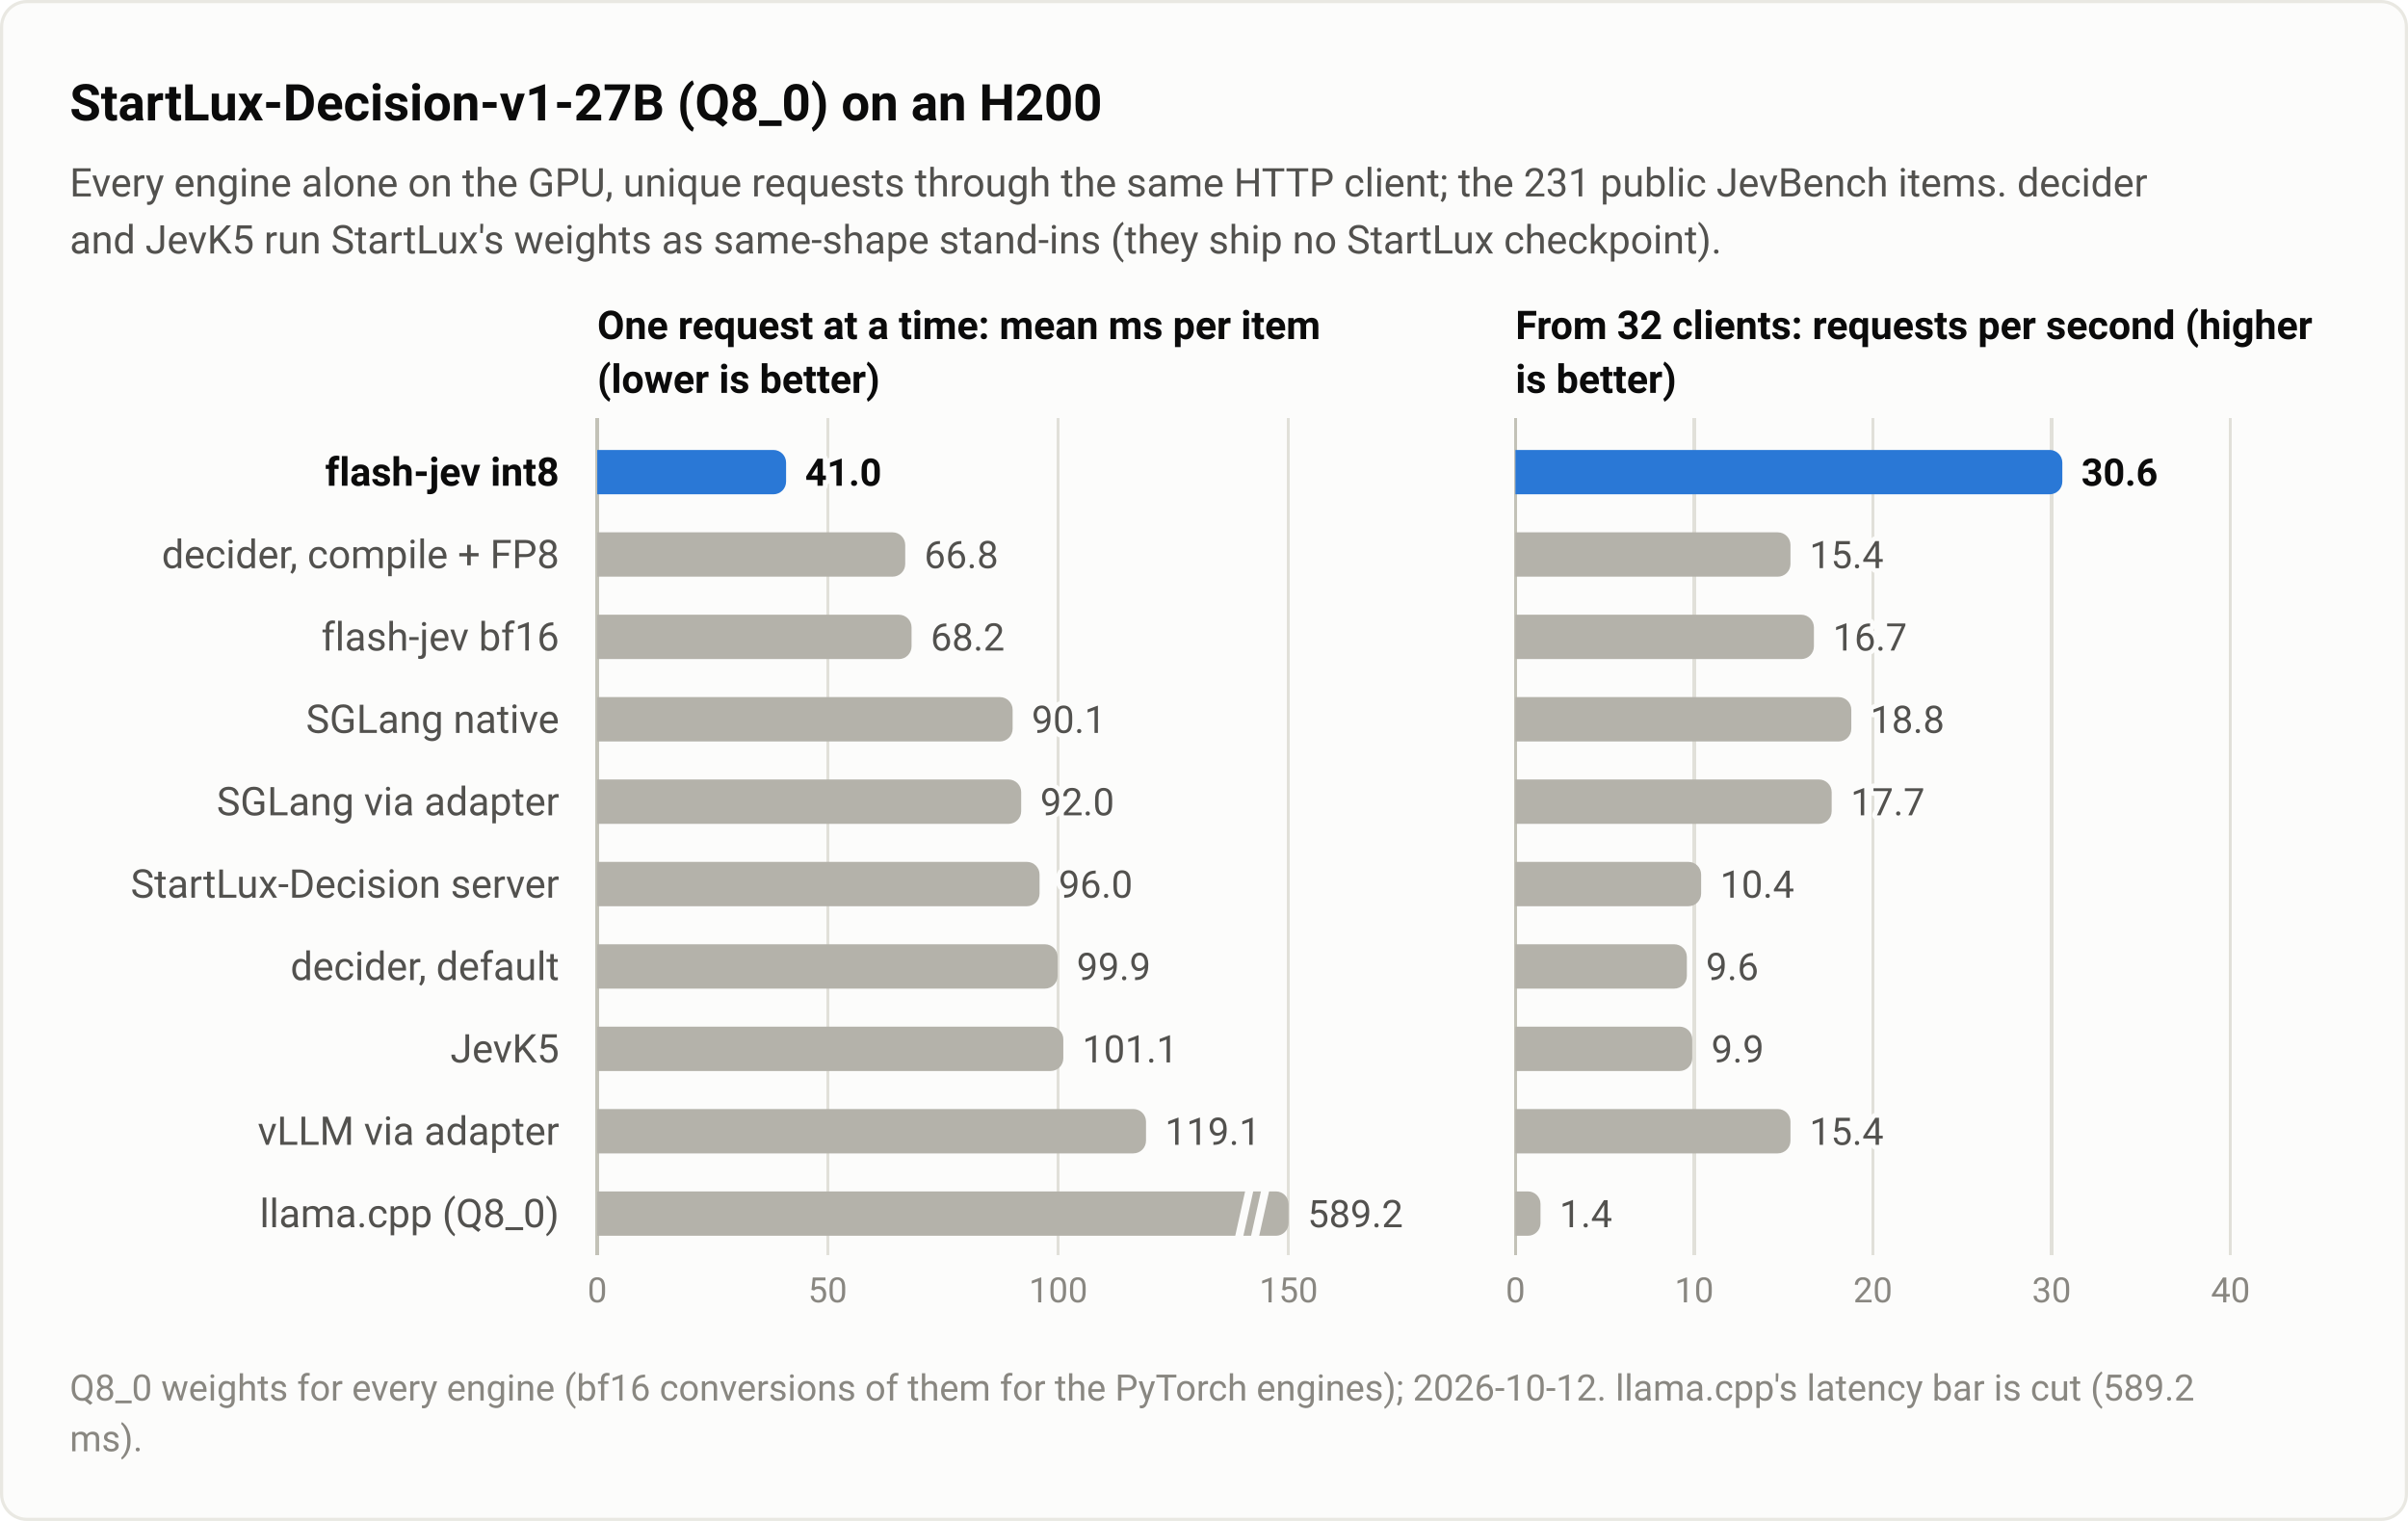
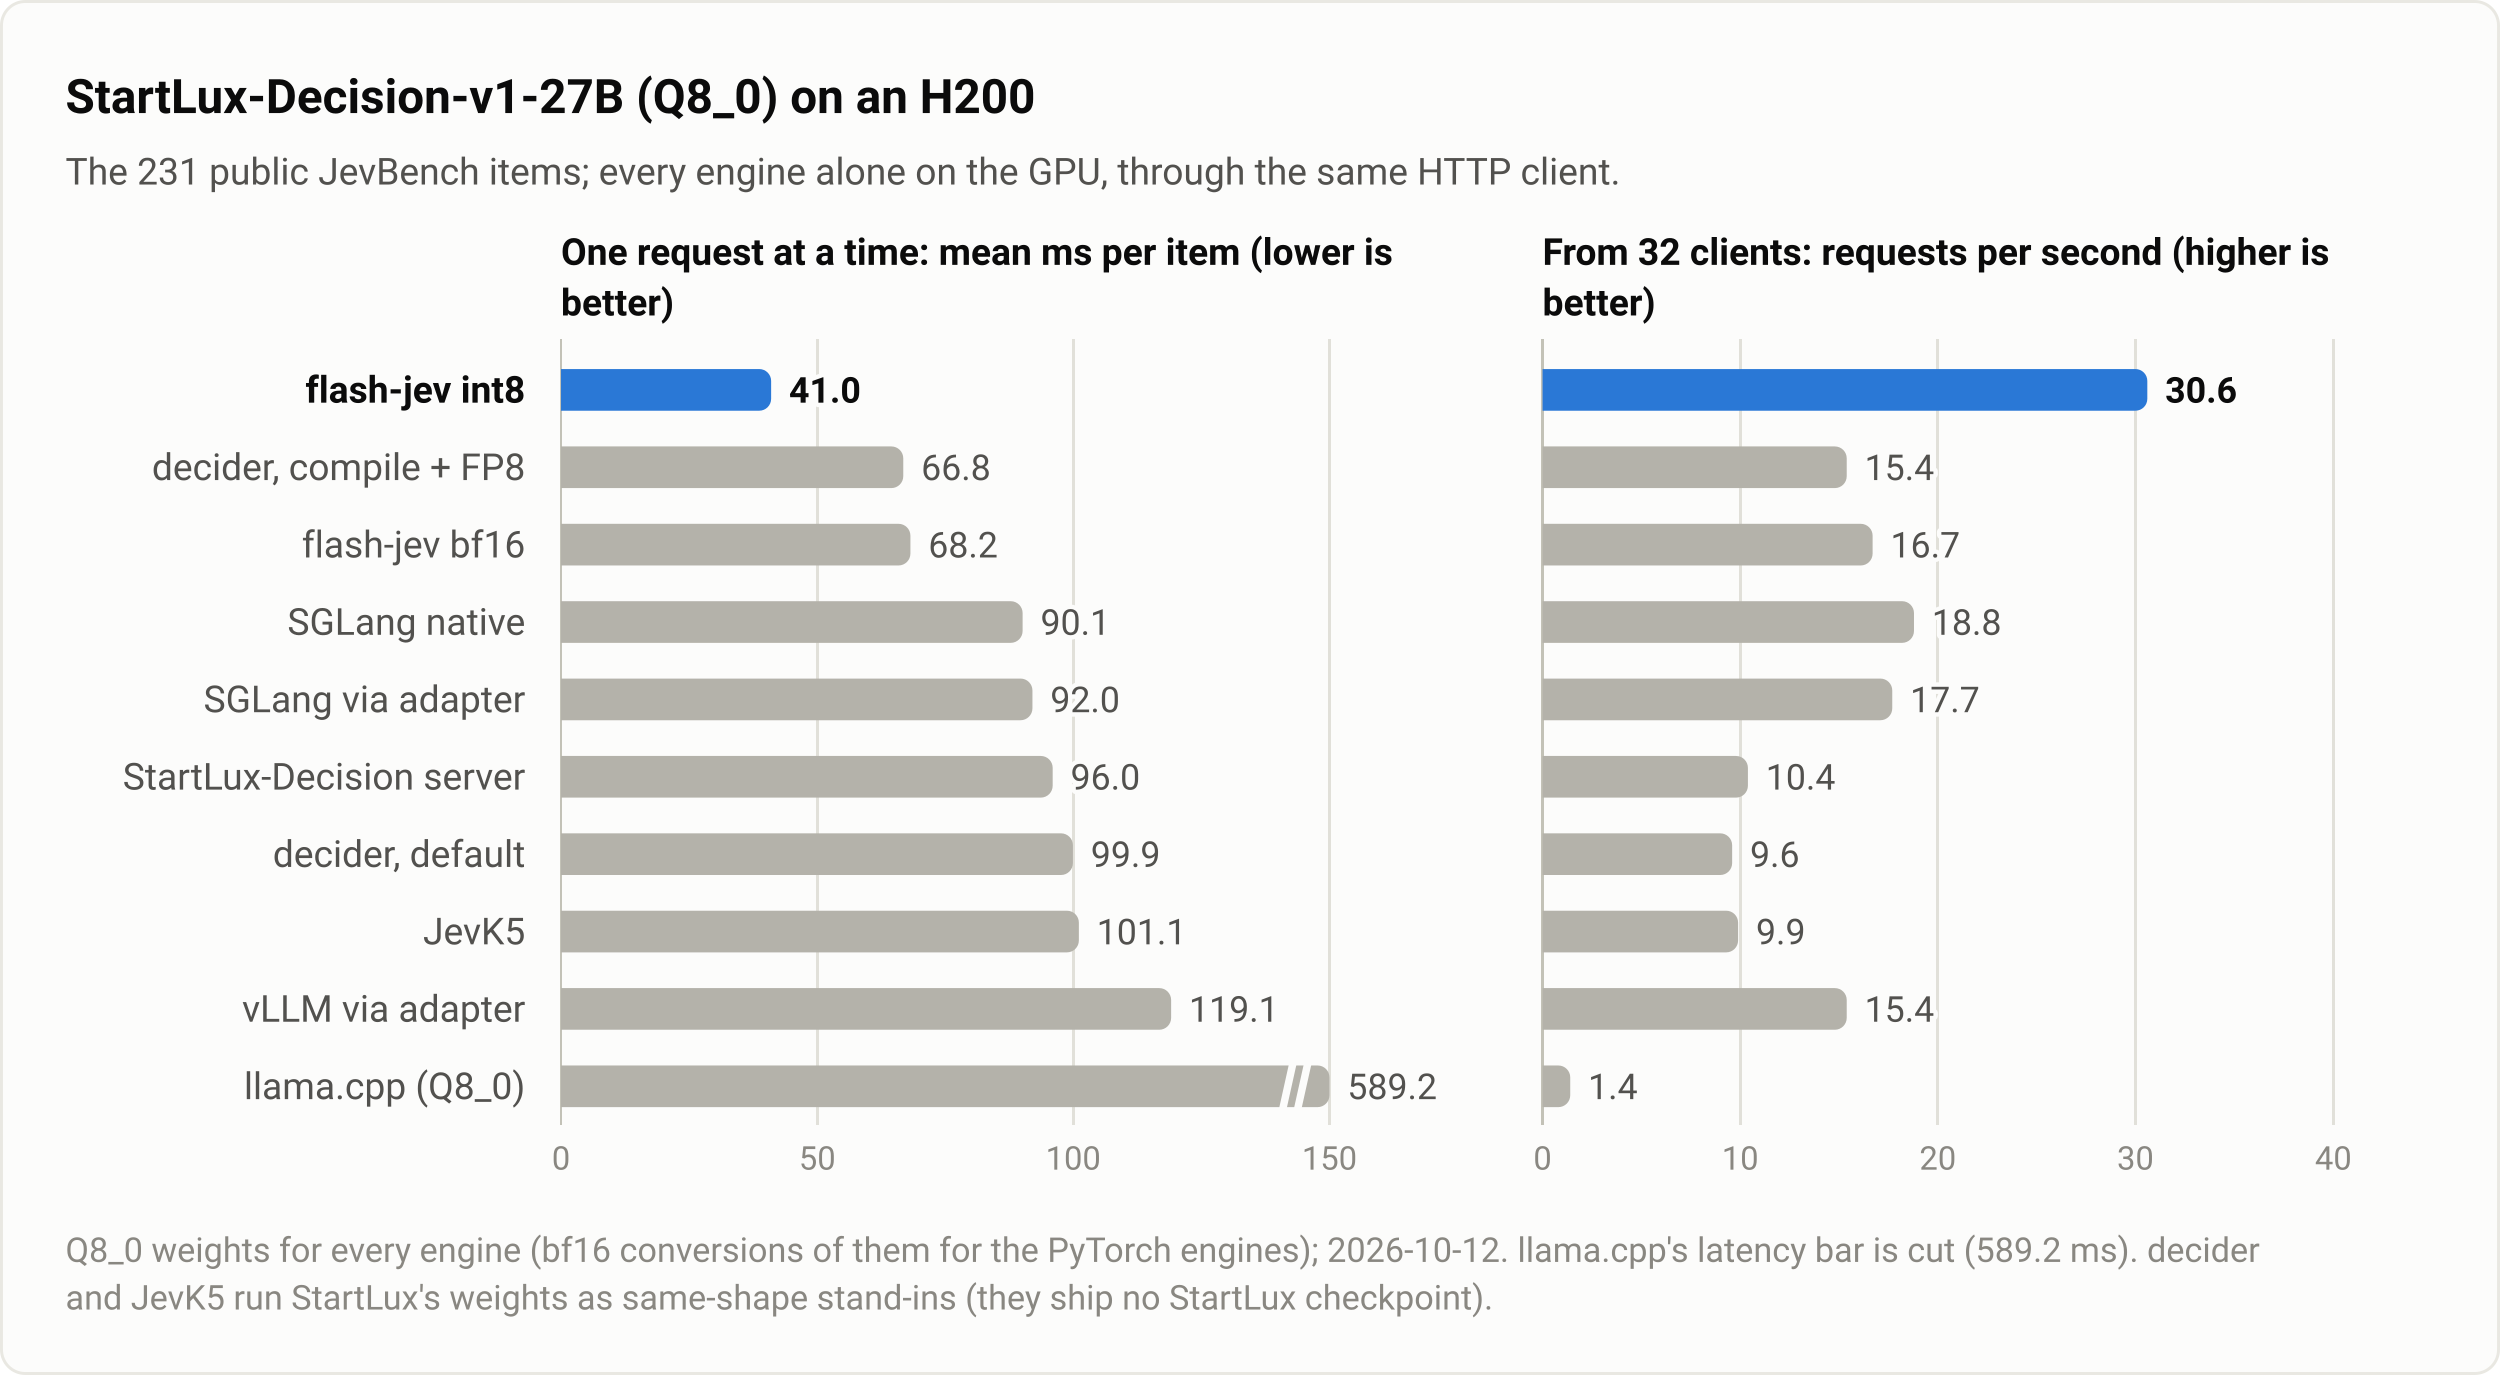
- <svg xmlns="http://www.w3.org/2000/svg" width="760" height="480" viewBox="0 0 760 480" role="img" aria-labelledby="title desc" font-family="system-ui, -apple-system, 'Segoe UI', Roboto, 'Helvetica Neue', Arial, sans-serif">
-   <rect x="0.5" y="0.5" width="759" height="479" rx="8" fill="#fcfcfb" stroke="#e9e8e2" />
+ <svg xmlns="http://www.w3.org/2000/svg" width="840" height="462" viewBox="0 0 840 462" role="img" aria-labelledby="title desc" font-family="system-ui, -apple-system, 'Segoe UI', Roboto, 'Helvetica Neue', Arial, sans-serif">
+   <rect x="0.5" y="0.5" width="839" height="461" rx="8" fill="#fcfcfb" stroke="#e9e8e2" />
  <text x="22.0" y="38.0" font-size="16" fill="#0b0b0b" text-anchor="start" font-weight="600">StartLux-Decision-v1-27B (Q8_0) on an H200</text>
-   <text x="22.0" y="62.0" font-size="12.5" fill="#52514e" text-anchor="start" font-weight="400">Every engine alone on the GPU, unique requests through the same HTTP client; the 231 public JevBench items. decider</text>
-   <text x="22.0" y="80.0" font-size="12.5" fill="#52514e" text-anchor="start" font-weight="400">and JevK5 run StartLux's weights as same-shape stand-ins (they ship no StartLux checkpoint).</text>
-   <text x="188.5" y="107.0" font-size="12.5" fill="#0b0b0b" text-anchor="start" font-weight="600">One request at a time: mean ms per item</text>
-   <text x="188.5" y="124.0" font-size="12.5" fill="#0b0b0b" text-anchor="start" font-weight="600">(lower is better)</text>
-   <text x="188.5" y="411.0" font-size="11" fill="#898781" text-anchor="middle" font-weight="400" style="font-variant-numeric: tabular-nums">0</text>
-   <line x1="261.2" y1="132.0" x2="261.2" y2="396.0" stroke="#e1e0d9" stroke-width="1" shape-rendering="crispEdges" />
-   <text x="261.2" y="411.0" font-size="11" fill="#898781" text-anchor="middle" font-weight="400" style="font-variant-numeric: tabular-nums">50</text>
-   <line x1="334.0" y1="132.0" x2="334.0" y2="396.0" stroke="#e1e0d9" stroke-width="1" shape-rendering="crispEdges" />
-   <text x="334.0" y="411.0" font-size="11" fill="#898781" text-anchor="middle" font-weight="400" style="font-variant-numeric: tabular-nums">100</text>
-   <line x1="406.7" y1="132.0" x2="406.7" y2="396.0" stroke="#e1e0d9" stroke-width="1" shape-rendering="crispEdges" />
-   <text x="406.7" y="411.0" font-size="11" fill="#898781" text-anchor="middle" font-weight="400" style="font-variant-numeric: tabular-nums">150</text>
-   <line x1="188.5" y1="132.0" x2="188.5" y2="396.0" stroke="#c3c2b7" stroke-width="1" shape-rendering="crispEdges" />
-   <path d="M188.5,142.0 H244.1 A4.0,4.0 0 0 1 248.1,146.0 V152.0 A4.0,4.0 0 0 1 244.1,156.0 H188.5 Z" fill="#2a78d6" />
-   <text x="254.1" y="153.3" font-size="12" fill="#0b0b0b" text-anchor="start" font-weight="600" style="font-variant-numeric: tabular-nums" stroke="#fcfcfb" stroke-width="3" stroke-linejoin="round" paint-order="stroke">41.0</text>
-   <path d="M188.5,168.0 H281.7 A4.0,4.0 0 0 1 285.7,172.0 V178.0 A4.0,4.0 0 0 1 281.7,182.0 H188.5 Z" fill="#b4b2aa" />
-   <text x="291.7" y="179.3" font-size="12" fill="#52514e" text-anchor="start" font-weight="400" style="font-variant-numeric: tabular-nums" stroke="#fcfcfb" stroke-width="3" stroke-linejoin="round" paint-order="stroke">66.8</text>
-   <path d="M188.5,194.0 H283.7 A4.0,4.0 0 0 1 287.7,198.0 V204.0 A4.0,4.0 0 0 1 283.7,208.0 H188.5 Z" fill="#b4b2aa" />
-   <text x="293.7" y="205.3" font-size="12" fill="#52514e" text-anchor="start" font-weight="400" style="font-variant-numeric: tabular-nums" stroke="#fcfcfb" stroke-width="3" stroke-linejoin="round" paint-order="stroke">68.2</text>
-   <path d="M188.5,220.0 H315.6 A4.0,4.0 0 0 1 319.6,224.0 V230.0 A4.0,4.0 0 0 1 315.6,234.0 H188.5 Z" fill="#b4b2aa" />
-   <text x="325.6" y="231.3" font-size="12" fill="#52514e" text-anchor="start" font-weight="400" style="font-variant-numeric: tabular-nums" stroke="#fcfcfb" stroke-width="3" stroke-linejoin="round" paint-order="stroke">90.1</text>
-   <path d="M188.5,246.0 H318.3 A4.0,4.0 0 0 1 322.3,250.0 V256.0 A4.0,4.0 0 0 1 318.3,260.0 H188.5 Z" fill="#b4b2aa" />
-   <text x="328.3" y="257.3" font-size="12" fill="#52514e" text-anchor="start" font-weight="400" style="font-variant-numeric: tabular-nums" stroke="#fcfcfb" stroke-width="3" stroke-linejoin="round" paint-order="stroke">92.0</text>
-   <path d="M188.5,272.0 H324.1 A4.0,4.0 0 0 1 328.1,276.0 V282.0 A4.0,4.0 0 0 1 324.1,286.0 H188.5 Z" fill="#b4b2aa" />
-   <text x="334.1" y="283.3" font-size="12" fill="#52514e" text-anchor="start" font-weight="400" style="font-variant-numeric: tabular-nums" stroke="#fcfcfb" stroke-width="3" stroke-linejoin="round" paint-order="stroke">96.0</text>
-   <path d="M188.5,298.0 H329.8 A4.0,4.0 0 0 1 333.8,302.0 V308.0 A4.0,4.0 0 0 1 329.8,312.0 H188.5 Z" fill="#b4b2aa" />
-   <text x="339.8" y="309.3" font-size="12" fill="#52514e" text-anchor="start" font-weight="400" style="font-variant-numeric: tabular-nums" stroke="#fcfcfb" stroke-width="3" stroke-linejoin="round" paint-order="stroke">99.9</text>
-   <path d="M188.5,324.0 H331.6 A4.0,4.0 0 0 1 335.6,328.0 V334.0 A4.0,4.0 0 0 1 331.6,338.0 H188.5 Z" fill="#b4b2aa" />
-   <text x="341.6" y="335.3" font-size="12" fill="#52514e" text-anchor="start" font-weight="400" style="font-variant-numeric: tabular-nums" stroke="#fcfcfb" stroke-width="3" stroke-linejoin="round" paint-order="stroke">101.1</text>
-   <path d="M188.5,350.0 H357.7 A4.0,4.0 0 0 1 361.7,354.0 V360.0 A4.0,4.0 0 0 1 357.7,364.0 H188.5 Z" fill="#b4b2aa" />
-   <text x="367.7" y="361.3" font-size="12" fill="#52514e" text-anchor="start" font-weight="400" style="font-variant-numeric: tabular-nums" stroke="#fcfcfb" stroke-width="3" stroke-linejoin="round" paint-order="stroke">119.1</text>
-   <path d="M188.5,376.0 H402.7 A4.0,4.0 0 0 1 406.7,380.0 V386.0 A4.0,4.0 0 0 1 402.7,390.0 H188.5 Z" fill="#b4b2aa" />
-   <line x1="390.7" y1="392.0" x2="394.7" y2="374.0" stroke="#fcfcfb" stroke-width="2.5" />
-   <line x1="395.7" y1="392.0" x2="399.7" y2="374.0" stroke="#fcfcfb" stroke-width="2.5" />
-   <text x="412.7" y="387.3" font-size="12" fill="#52514e" text-anchor="start" font-weight="400" style="font-variant-numeric: tabular-nums" stroke="#fcfcfb" stroke-width="3" stroke-linejoin="round" paint-order="stroke">589.2</text>
-   <text x="478.3" y="107.0" font-size="12.5" fill="#0b0b0b" text-anchor="start" font-weight="600">From 32 clients: requests per second (higher</text>
-   <text x="478.3" y="124.0" font-size="12.5" fill="#0b0b0b" text-anchor="start" font-weight="600">is better)</text>
-   <text x="478.3" y="411.0" font-size="11" fill="#898781" text-anchor="middle" font-weight="400" style="font-variant-numeric: tabular-nums">0</text>
-   <line x1="534.7" y1="132.0" x2="534.7" y2="396.0" stroke="#e1e0d9" stroke-width="1" shape-rendering="crispEdges" />
-   <text x="534.7" y="411.0" font-size="11" fill="#898781" text-anchor="middle" font-weight="400" style="font-variant-numeric: tabular-nums">10</text>
-   <line x1="591.1" y1="132.0" x2="591.1" y2="396.0" stroke="#e1e0d9" stroke-width="1" shape-rendering="crispEdges" />
-   <text x="591.1" y="411.0" font-size="11" fill="#898781" text-anchor="middle" font-weight="400" style="font-variant-numeric: tabular-nums">20</text>
-   <line x1="647.5" y1="132.0" x2="647.5" y2="396.0" stroke="#e1e0d9" stroke-width="1" shape-rendering="crispEdges" />
-   <text x="647.5" y="411.0" font-size="11" fill="#898781" text-anchor="middle" font-weight="400" style="font-variant-numeric: tabular-nums">30</text>
-   <line x1="704.0" y1="132.0" x2="704.0" y2="396.0" stroke="#e1e0d9" stroke-width="1" shape-rendering="crispEdges" />
-   <text x="704.0" y="411.0" font-size="11" fill="#898781" text-anchor="middle" font-weight="400" style="font-variant-numeric: tabular-nums">40</text>
-   <line x1="478.3" y1="132.0" x2="478.3" y2="396.0" stroke="#c3c2b7" stroke-width="1" shape-rendering="crispEdges" />
-   <path d="M478.3,142.0 H646.9 A4.0,4.0 0 0 1 650.9,146.0 V152.0 A4.0,4.0 0 0 1 646.9,156.0 H478.3 Z" fill="#2a78d6" />
-   <text x="656.9" y="153.3" font-size="12" fill="#0b0b0b" text-anchor="start" font-weight="600" style="font-variant-numeric: tabular-nums" stroke="#fcfcfb" stroke-width="3" stroke-linejoin="round" paint-order="stroke">30.6</text>
-   <path d="M478.3,168.0 H561.1 A4.0,4.0 0 0 1 565.1,172.0 V178.0 A4.0,4.0 0 0 1 561.1,182.0 H478.3 Z" fill="#b4b2aa" />
-   <text x="571.1" y="179.3" font-size="12" fill="#52514e" text-anchor="start" font-weight="400" style="font-variant-numeric: tabular-nums" stroke="#fcfcfb" stroke-width="3" stroke-linejoin="round" paint-order="stroke">15.4</text>
-   <path d="M478.3,194.0 H568.5 A4.0,4.0 0 0 1 572.5,198.0 V204.0 A4.0,4.0 0 0 1 568.5,208.0 H478.3 Z" fill="#b4b2aa" />
-   <text x="578.5" y="205.3" font-size="12" fill="#52514e" text-anchor="start" font-weight="400" style="font-variant-numeric: tabular-nums" stroke="#fcfcfb" stroke-width="3" stroke-linejoin="round" paint-order="stroke">16.7</text>
-   <path d="M478.3,220.0 H580.3 A4.0,4.0 0 0 1 584.3,224.0 V230.0 A4.0,4.0 0 0 1 580.3,234.0 H478.3 Z" fill="#b4b2aa" />
-   <text x="590.3" y="231.3" font-size="12" fill="#52514e" text-anchor="start" font-weight="400" style="font-variant-numeric: tabular-nums" stroke="#fcfcfb" stroke-width="3" stroke-linejoin="round" paint-order="stroke">18.8</text>
-   <path d="M478.3,246.0 H574.1 A4.0,4.0 0 0 1 578.1,250.0 V256.0 A4.0,4.0 0 0 1 574.1,260.0 H478.3 Z" fill="#b4b2aa" />
-   <text x="584.1" y="257.3" font-size="12" fill="#52514e" text-anchor="start" font-weight="400" style="font-variant-numeric: tabular-nums" stroke="#fcfcfb" stroke-width="3" stroke-linejoin="round" paint-order="stroke">17.7</text>
-   <path d="M478.3,272.0 H532.9 A4.0,4.0 0 0 1 536.9,276.0 V282.0 A4.0,4.0 0 0 1 532.9,286.0 H478.3 Z" fill="#b4b2aa" />
-   <text x="542.9" y="283.3" font-size="12" fill="#52514e" text-anchor="start" font-weight="400" style="font-variant-numeric: tabular-nums" stroke="#fcfcfb" stroke-width="3" stroke-linejoin="round" paint-order="stroke">10.4</text>
-   <path d="M478.3,298.0 H528.4 A4.0,4.0 0 0 1 532.4,302.0 V308.0 A4.0,4.0 0 0 1 528.4,312.0 H478.3 Z" fill="#b4b2aa" />
-   <text x="538.4" y="309.3" font-size="12" fill="#52514e" text-anchor="start" font-weight="400" style="font-variant-numeric: tabular-nums" stroke="#fcfcfb" stroke-width="3" stroke-linejoin="round" paint-order="stroke">9.6</text>
-   <path d="M478.3,324.0 H530.1 A4.0,4.0 0 0 1 534.1,328.0 V334.0 A4.0,4.0 0 0 1 530.1,338.0 H478.3 Z" fill="#b4b2aa" />
-   <text x="540.1" y="335.3" font-size="12" fill="#52514e" text-anchor="start" font-weight="400" style="font-variant-numeric: tabular-nums" stroke="#fcfcfb" stroke-width="3" stroke-linejoin="round" paint-order="stroke">9.9</text>
-   <path d="M478.3,350.0 H561.1 A4.0,4.0 0 0 1 565.1,354.0 V360.0 A4.0,4.0 0 0 1 561.1,364.0 H478.3 Z" fill="#b4b2aa" />
-   <text x="571.1" y="361.3" font-size="12" fill="#52514e" text-anchor="start" font-weight="400" style="font-variant-numeric: tabular-nums" stroke="#fcfcfb" stroke-width="3" stroke-linejoin="round" paint-order="stroke">15.4</text>
-   <path d="M478.3,376.0 H482.2 A3.95,3.95 0 0 1 486.2,379.9 V386.1 A3.95,3.95 0 0 1 482.2,390.0 H478.3 Z" fill="#b4b2aa" />
-   <text x="492.2" y="387.3" font-size="12" fill="#52514e" text-anchor="start" font-weight="400" style="font-variant-numeric: tabular-nums" stroke="#fcfcfb" stroke-width="3" stroke-linejoin="round" paint-order="stroke">1.4</text>
-   <text x="176.5" y="153.3" font-size="12.5" fill="#0b0b0b" text-anchor="end" font-weight="600">flash-jev int8</text>
-   <text x="176.5" y="179.3" font-size="12.5" fill="#52514e" text-anchor="end" font-weight="400">decider, compile + FP8</text>
-   <text x="176.5" y="205.3" font-size="12.5" fill="#52514e" text-anchor="end" font-weight="400">flash-jev bf16</text>
-   <text x="176.5" y="231.3" font-size="12.5" fill="#52514e" text-anchor="end" font-weight="400">SGLang native</text>
-   <text x="176.5" y="257.3" font-size="12.5" fill="#52514e" text-anchor="end" font-weight="400">SGLang via adapter</text>
-   <text x="176.5" y="283.3" font-size="12.5" fill="#52514e" text-anchor="end" font-weight="400">StartLux-Decision server</text>
-   <text x="176.5" y="309.3" font-size="12.5" fill="#52514e" text-anchor="end" font-weight="400">decider, default</text>
-   <text x="176.5" y="335.3" font-size="12.5" fill="#52514e" text-anchor="end" font-weight="400">JevK5</text>
-   <text x="176.5" y="361.3" font-size="12.5" fill="#52514e" text-anchor="end" font-weight="400">vLLM via adapter</text>
-   <text x="176.5" y="387.3" font-size="12.5" fill="#52514e" text-anchor="end" font-weight="400">llama.cpp (Q8_0)</text>
-   <text x="22.0" y="442.0" font-size="11.5" fill="#898781" text-anchor="start" font-weight="400">Q8_0 weights for every engine (bf16 conversions of them for the PyTorch engines); 2026-10-12. llama.cpp's latency bar is cut (589.2</text>
-   <text x="22.0" y="458.0" font-size="11.5" fill="#898781" text-anchor="start" font-weight="400">ms).</text>
+   <text x="22.0" y="62.0" font-size="12.5" fill="#52514e" text-anchor="start" font-weight="400">The 231 public JevBench items; every engine alone on the GPU, through the same HTTP client.</text>
+   <text x="188.5" y="89.0" font-size="12.5" fill="#0b0b0b" text-anchor="start" font-weight="600">One request at a time: mean ms per item (lower is</text>
+   <text x="188.5" y="106.0" font-size="12.5" fill="#0b0b0b" text-anchor="start" font-weight="600">better)</text>
+   <text x="188.5" y="393.0" font-size="11" fill="#898781" text-anchor="middle" font-weight="400" style="font-variant-numeric: tabular-nums">0</text>
+   <line x1="274.6" y1="114.0" x2="274.6" y2="378.0" stroke="#e1e0d9" stroke-width="1" shape-rendering="crispEdges" />
+   <text x="274.6" y="393.0" font-size="11" fill="#898781" text-anchor="middle" font-weight="400" style="font-variant-numeric: tabular-nums">50</text>
+   <line x1="360.6" y1="114.0" x2="360.6" y2="378.0" stroke="#e1e0d9" stroke-width="1" shape-rendering="crispEdges" />
+   <text x="360.6" y="393.0" font-size="11" fill="#898781" text-anchor="middle" font-weight="400" style="font-variant-numeric: tabular-nums">100</text>
+   <line x1="446.7" y1="114.0" x2="446.7" y2="378.0" stroke="#e1e0d9" stroke-width="1" shape-rendering="crispEdges" />
+   <text x="446.7" y="393.0" font-size="11" fill="#898781" text-anchor="middle" font-weight="400" style="font-variant-numeric: tabular-nums">150</text>
+   <line x1="188.5" y1="114.0" x2="188.5" y2="378.0" stroke="#c3c2b7" stroke-width="1" shape-rendering="crispEdges" />
+   <path d="M188.5,124.0 H255.1 A4.0,4.0 0 0 1 259.1,128.0 V134.0 A4.0,4.0 0 0 1 255.1,138.0 H188.5 Z" fill="#2a78d6" />
+   <text x="265.1" y="135.3" font-size="12" fill="#0b0b0b" text-anchor="start" font-weight="600" style="font-variant-numeric: tabular-nums" stroke="#fcfcfb" stroke-width="3" stroke-linejoin="round" paint-order="stroke">41.0</text>
+   <path d="M188.5,150.0 H299.5 A4.0,4.0 0 0 1 303.5,154.0 V160.0 A4.0,4.0 0 0 1 299.5,164.0 H188.5 Z" fill="#b4b2aa" />
+   <text x="309.5" y="161.3" font-size="12" fill="#52514e" text-anchor="start" font-weight="400" style="font-variant-numeric: tabular-nums" stroke="#fcfcfb" stroke-width="3" stroke-linejoin="round" paint-order="stroke">66.8</text>
+   <path d="M188.5,176.0 H301.9 A4.0,4.0 0 0 1 305.9,180.0 V186.0 A4.0,4.0 0 0 1 301.9,190.0 H188.5 Z" fill="#b4b2aa" />
+   <text x="311.9" y="187.3" font-size="12" fill="#52514e" text-anchor="start" font-weight="400" style="font-variant-numeric: tabular-nums" stroke="#fcfcfb" stroke-width="3" stroke-linejoin="round" paint-order="stroke">68.2</text>
+   <path d="M188.5,202.0 H339.6 A4.0,4.0 0 0 1 343.6,206.0 V212.0 A4.0,4.0 0 0 1 339.6,216.0 H188.5 Z" fill="#b4b2aa" />
+   <text x="349.6" y="213.3" font-size="12" fill="#52514e" text-anchor="start" font-weight="400" style="font-variant-numeric: tabular-nums" stroke="#fcfcfb" stroke-width="3" stroke-linejoin="round" paint-order="stroke">90.1</text>
+   <path d="M188.5,228.0 H342.9 A4.0,4.0 0 0 1 346.9,232.0 V238.0 A4.0,4.0 0 0 1 342.9,242.0 H188.5 Z" fill="#b4b2aa" />
+   <text x="352.9" y="239.3" font-size="12" fill="#52514e" text-anchor="start" font-weight="400" style="font-variant-numeric: tabular-nums" stroke="#fcfcfb" stroke-width="3" stroke-linejoin="round" paint-order="stroke">92.0</text>
+   <path d="M188.5,254.0 H349.7 A4.0,4.0 0 0 1 353.7,258.0 V264.0 A4.0,4.0 0 0 1 349.7,268.0 H188.5 Z" fill="#b4b2aa" />
+   <text x="359.7" y="265.3" font-size="12" fill="#52514e" text-anchor="start" font-weight="400" style="font-variant-numeric: tabular-nums" stroke="#fcfcfb" stroke-width="3" stroke-linejoin="round" paint-order="stroke">96.0</text>
+   <path d="M188.5,280.0 H356.5 A4.0,4.0 0 0 1 360.5,284.0 V290.0 A4.0,4.0 0 0 1 356.5,294.0 H188.5 Z" fill="#b4b2aa" />
+   <text x="366.5" y="291.3" font-size="12" fill="#52514e" text-anchor="start" font-weight="400" style="font-variant-numeric: tabular-nums" stroke="#fcfcfb" stroke-width="3" stroke-linejoin="round" paint-order="stroke">99.9</text>
+   <path d="M188.5,306.0 H358.5 A4.0,4.0 0 0 1 362.5,310.0 V316.0 A4.0,4.0 0 0 1 358.5,320.0 H188.5 Z" fill="#b4b2aa" />
+   <text x="368.5" y="317.3" font-size="12" fill="#52514e" text-anchor="start" font-weight="400" style="font-variant-numeric: tabular-nums" stroke="#fcfcfb" stroke-width="3" stroke-linejoin="round" paint-order="stroke">101.1</text>
+   <path d="M188.5,332.0 H389.5 A4.0,4.0 0 0 1 393.5,336.0 V342.0 A4.0,4.0 0 0 1 389.5,346.0 H188.5 Z" fill="#b4b2aa" />
+   <text x="399.5" y="343.3" font-size="12" fill="#52514e" text-anchor="start" font-weight="400" style="font-variant-numeric: tabular-nums" stroke="#fcfcfb" stroke-width="3" stroke-linejoin="round" paint-order="stroke">119.1</text>
+   <path d="M188.5,358.0 H442.7 A4.0,4.0 0 0 1 446.7,362.0 V368.0 A4.0,4.0 0 0 1 442.7,372.0 H188.5 Z" fill="#b4b2aa" />
+   <line x1="430.7" y1="374.0" x2="434.7" y2="356.0" stroke="#fcfcfb" stroke-width="2.5" />
+   <line x1="435.7" y1="374.0" x2="439.7" y2="356.0" stroke="#fcfcfb" stroke-width="2.5" />
+   <text x="452.7" y="369.3" font-size="12" fill="#52514e" text-anchor="start" font-weight="400" style="font-variant-numeric: tabular-nums" stroke="#fcfcfb" stroke-width="3" stroke-linejoin="round" paint-order="stroke">589.2</text>
+   <text x="518.3" y="89.0" font-size="12.5" fill="#0b0b0b" text-anchor="start" font-weight="600">From 32 clients: requests per second (higher is</text>
+   <text x="518.3" y="106.0" font-size="12.5" fill="#0b0b0b" text-anchor="start" font-weight="600">better)</text>
+   <text x="518.3" y="393.0" font-size="11" fill="#898781" text-anchor="middle" font-weight="400" style="font-variant-numeric: tabular-nums">0</text>
+   <line x1="584.7" y1="114.0" x2="584.7" y2="378.0" stroke="#e1e0d9" stroke-width="1" shape-rendering="crispEdges" />
+   <text x="584.7" y="393.0" font-size="11" fill="#898781" text-anchor="middle" font-weight="400" style="font-variant-numeric: tabular-nums">10</text>
+   <line x1="651.1" y1="114.0" x2="651.1" y2="378.0" stroke="#e1e0d9" stroke-width="1" shape-rendering="crispEdges" />
+   <text x="651.1" y="393.0" font-size="11" fill="#898781" text-anchor="middle" font-weight="400" style="font-variant-numeric: tabular-nums">20</text>
+   <line x1="717.5" y1="114.0" x2="717.5" y2="378.0" stroke="#e1e0d9" stroke-width="1" shape-rendering="crispEdges" />
+   <text x="717.5" y="393.0" font-size="11" fill="#898781" text-anchor="middle" font-weight="400" style="font-variant-numeric: tabular-nums">30</text>
+   <line x1="784.0" y1="114.0" x2="784.0" y2="378.0" stroke="#e1e0d9" stroke-width="1" shape-rendering="crispEdges" />
+   <text x="784.0" y="393.0" font-size="11" fill="#898781" text-anchor="middle" font-weight="400" style="font-variant-numeric: tabular-nums">40</text>
+   <line x1="518.3" y1="114.0" x2="518.3" y2="378.0" stroke="#c3c2b7" stroke-width="1" shape-rendering="crispEdges" />
+   <path d="M518.3,124.0 H717.5 A4.0,4.0 0 0 1 721.5,128.0 V134.0 A4.0,4.0 0 0 1 717.5,138.0 H518.3 Z" fill="#2a78d6" />
+   <text x="727.5" y="135.3" font-size="12" fill="#0b0b0b" text-anchor="start" font-weight="600" style="font-variant-numeric: tabular-nums" stroke="#fcfcfb" stroke-width="3" stroke-linejoin="round" paint-order="stroke">30.6</text>
+   <path d="M518.3,150.0 H616.5 A4.0,4.0 0 0 1 620.5,154.0 V160.0 A4.0,4.0 0 0 1 616.5,164.0 H518.3 Z" fill="#b4b2aa" />
+   <text x="626.5" y="161.3" font-size="12" fill="#52514e" text-anchor="start" font-weight="400" style="font-variant-numeric: tabular-nums" stroke="#fcfcfb" stroke-width="3" stroke-linejoin="round" paint-order="stroke">15.4</text>
+   <path d="M518.3,176.0 H625.2 A4.0,4.0 0 0 1 629.2,180.0 V186.0 A4.0,4.0 0 0 1 625.2,190.0 H518.3 Z" fill="#b4b2aa" />
+   <text x="635.2" y="187.3" font-size="12" fill="#52514e" text-anchor="start" font-weight="400" style="font-variant-numeric: tabular-nums" stroke="#fcfcfb" stroke-width="3" stroke-linejoin="round" paint-order="stroke">16.7</text>
+   <path d="M518.3,202.0 H639.1 A4.0,4.0 0 0 1 643.1,206.0 V212.0 A4.0,4.0 0 0 1 639.1,216.0 H518.3 Z" fill="#b4b2aa" />
+   <text x="649.1" y="213.3" font-size="12" fill="#52514e" text-anchor="start" font-weight="400" style="font-variant-numeric: tabular-nums" stroke="#fcfcfb" stroke-width="3" stroke-linejoin="round" paint-order="stroke">18.8</text>
+   <path d="M518.3,228.0 H631.8 A4.0,4.0 0 0 1 635.8,232.0 V238.0 A4.0,4.0 0 0 1 631.8,242.0 H518.3 Z" fill="#b4b2aa" />
+   <text x="641.8" y="239.3" font-size="12" fill="#52514e" text-anchor="start" font-weight="400" style="font-variant-numeric: tabular-nums" stroke="#fcfcfb" stroke-width="3" stroke-linejoin="round" paint-order="stroke">17.7</text>
+   <path d="M518.3,254.0 H583.3 A4.0,4.0 0 0 1 587.3,258.0 V264.0 A4.0,4.0 0 0 1 583.3,268.0 H518.3 Z" fill="#b4b2aa" />
+   <text x="593.3" y="265.3" font-size="12" fill="#52514e" text-anchor="start" font-weight="400" style="font-variant-numeric: tabular-nums" stroke="#fcfcfb" stroke-width="3" stroke-linejoin="round" paint-order="stroke">10.4</text>
+   <path d="M518.3,280.0 H578.0 A4.0,4.0 0 0 1 582.0,284.0 V290.0 A4.0,4.0 0 0 1 578.0,294.0 H518.3 Z" fill="#b4b2aa" />
+   <text x="588.0" y="291.3" font-size="12" fill="#52514e" text-anchor="start" font-weight="400" style="font-variant-numeric: tabular-nums" stroke="#fcfcfb" stroke-width="3" stroke-linejoin="round" paint-order="stroke">9.6</text>
+   <path d="M518.3,306.0 H580.0 A4.0,4.0 0 0 1 584.0,310.0 V316.0 A4.0,4.0 0 0 1 580.0,320.0 H518.3 Z" fill="#b4b2aa" />
+   <text x="590.0" y="317.3" font-size="12" fill="#52514e" text-anchor="start" font-weight="400" style="font-variant-numeric: tabular-nums" stroke="#fcfcfb" stroke-width="3" stroke-linejoin="round" paint-order="stroke">9.9</text>
+   <path d="M518.3,332.0 H616.5 A4.0,4.0 0 0 1 620.5,336.0 V342.0 A4.0,4.0 0 0 1 616.5,346.0 H518.3 Z" fill="#b4b2aa" />
+   <text x="626.5" y="343.3" font-size="12" fill="#52514e" text-anchor="start" font-weight="400" style="font-variant-numeric: tabular-nums" stroke="#fcfcfb" stroke-width="3" stroke-linejoin="round" paint-order="stroke">15.4</text>
+   <path d="M518.3,358.0 H523.6 A4.0,4.0 0 0 1 527.6,362.0 V368.0 A4.0,4.0 0 0 1 523.6,372.0 H518.3 Z" fill="#b4b2aa" />
+   <text x="533.6" y="369.3" font-size="12" fill="#52514e" text-anchor="start" font-weight="400" style="font-variant-numeric: tabular-nums" stroke="#fcfcfb" stroke-width="3" stroke-linejoin="round" paint-order="stroke">1.4</text>
+   <text x="176.5" y="135.3" font-size="12.5" fill="#0b0b0b" text-anchor="end" font-weight="600">flash-jev int8</text>
+   <text x="176.5" y="161.3" font-size="12.5" fill="#52514e" text-anchor="end" font-weight="400">decider, compile + FP8</text>
+   <text x="176.5" y="187.3" font-size="12.5" fill="#52514e" text-anchor="end" font-weight="400">flash-jev bf16</text>
+   <text x="176.5" y="213.3" font-size="12.5" fill="#52514e" text-anchor="end" font-weight="400">SGLang native</text>
+   <text x="176.5" y="239.3" font-size="12.5" fill="#52514e" text-anchor="end" font-weight="400">SGLang via adapter</text>
+   <text x="176.5" y="265.3" font-size="12.5" fill="#52514e" text-anchor="end" font-weight="400">StartLux-Decision server</text>
+   <text x="176.5" y="291.3" font-size="12.5" fill="#52514e" text-anchor="end" font-weight="400">decider, default</text>
+   <text x="176.5" y="317.3" font-size="12.5" fill="#52514e" text-anchor="end" font-weight="400">JevK5</text>
+   <text x="176.5" y="343.3" font-size="12.5" fill="#52514e" text-anchor="end" font-weight="400">vLLM via adapter</text>
+   <text x="176.5" y="369.3" font-size="12.5" fill="#52514e" text-anchor="end" font-weight="400">llama.cpp (Q8_0)</text>
+   <text x="22.0" y="424.0" font-size="11.5" fill="#898781" text-anchor="start" font-weight="400">Q8_0 weights for every engine (bf16 conversions of them for the PyTorch engines); 2026-10-12. llama.cpp's latency bar is cut (589.2 ms). decider</text>
+   <text x="22.0" y="440.0" font-size="11.5" fill="#898781" text-anchor="start" font-weight="400">and JevK5 run StartLux's weights as same-shape stand-ins (they ship no StartLux checkpoint).</text>
</svg>
